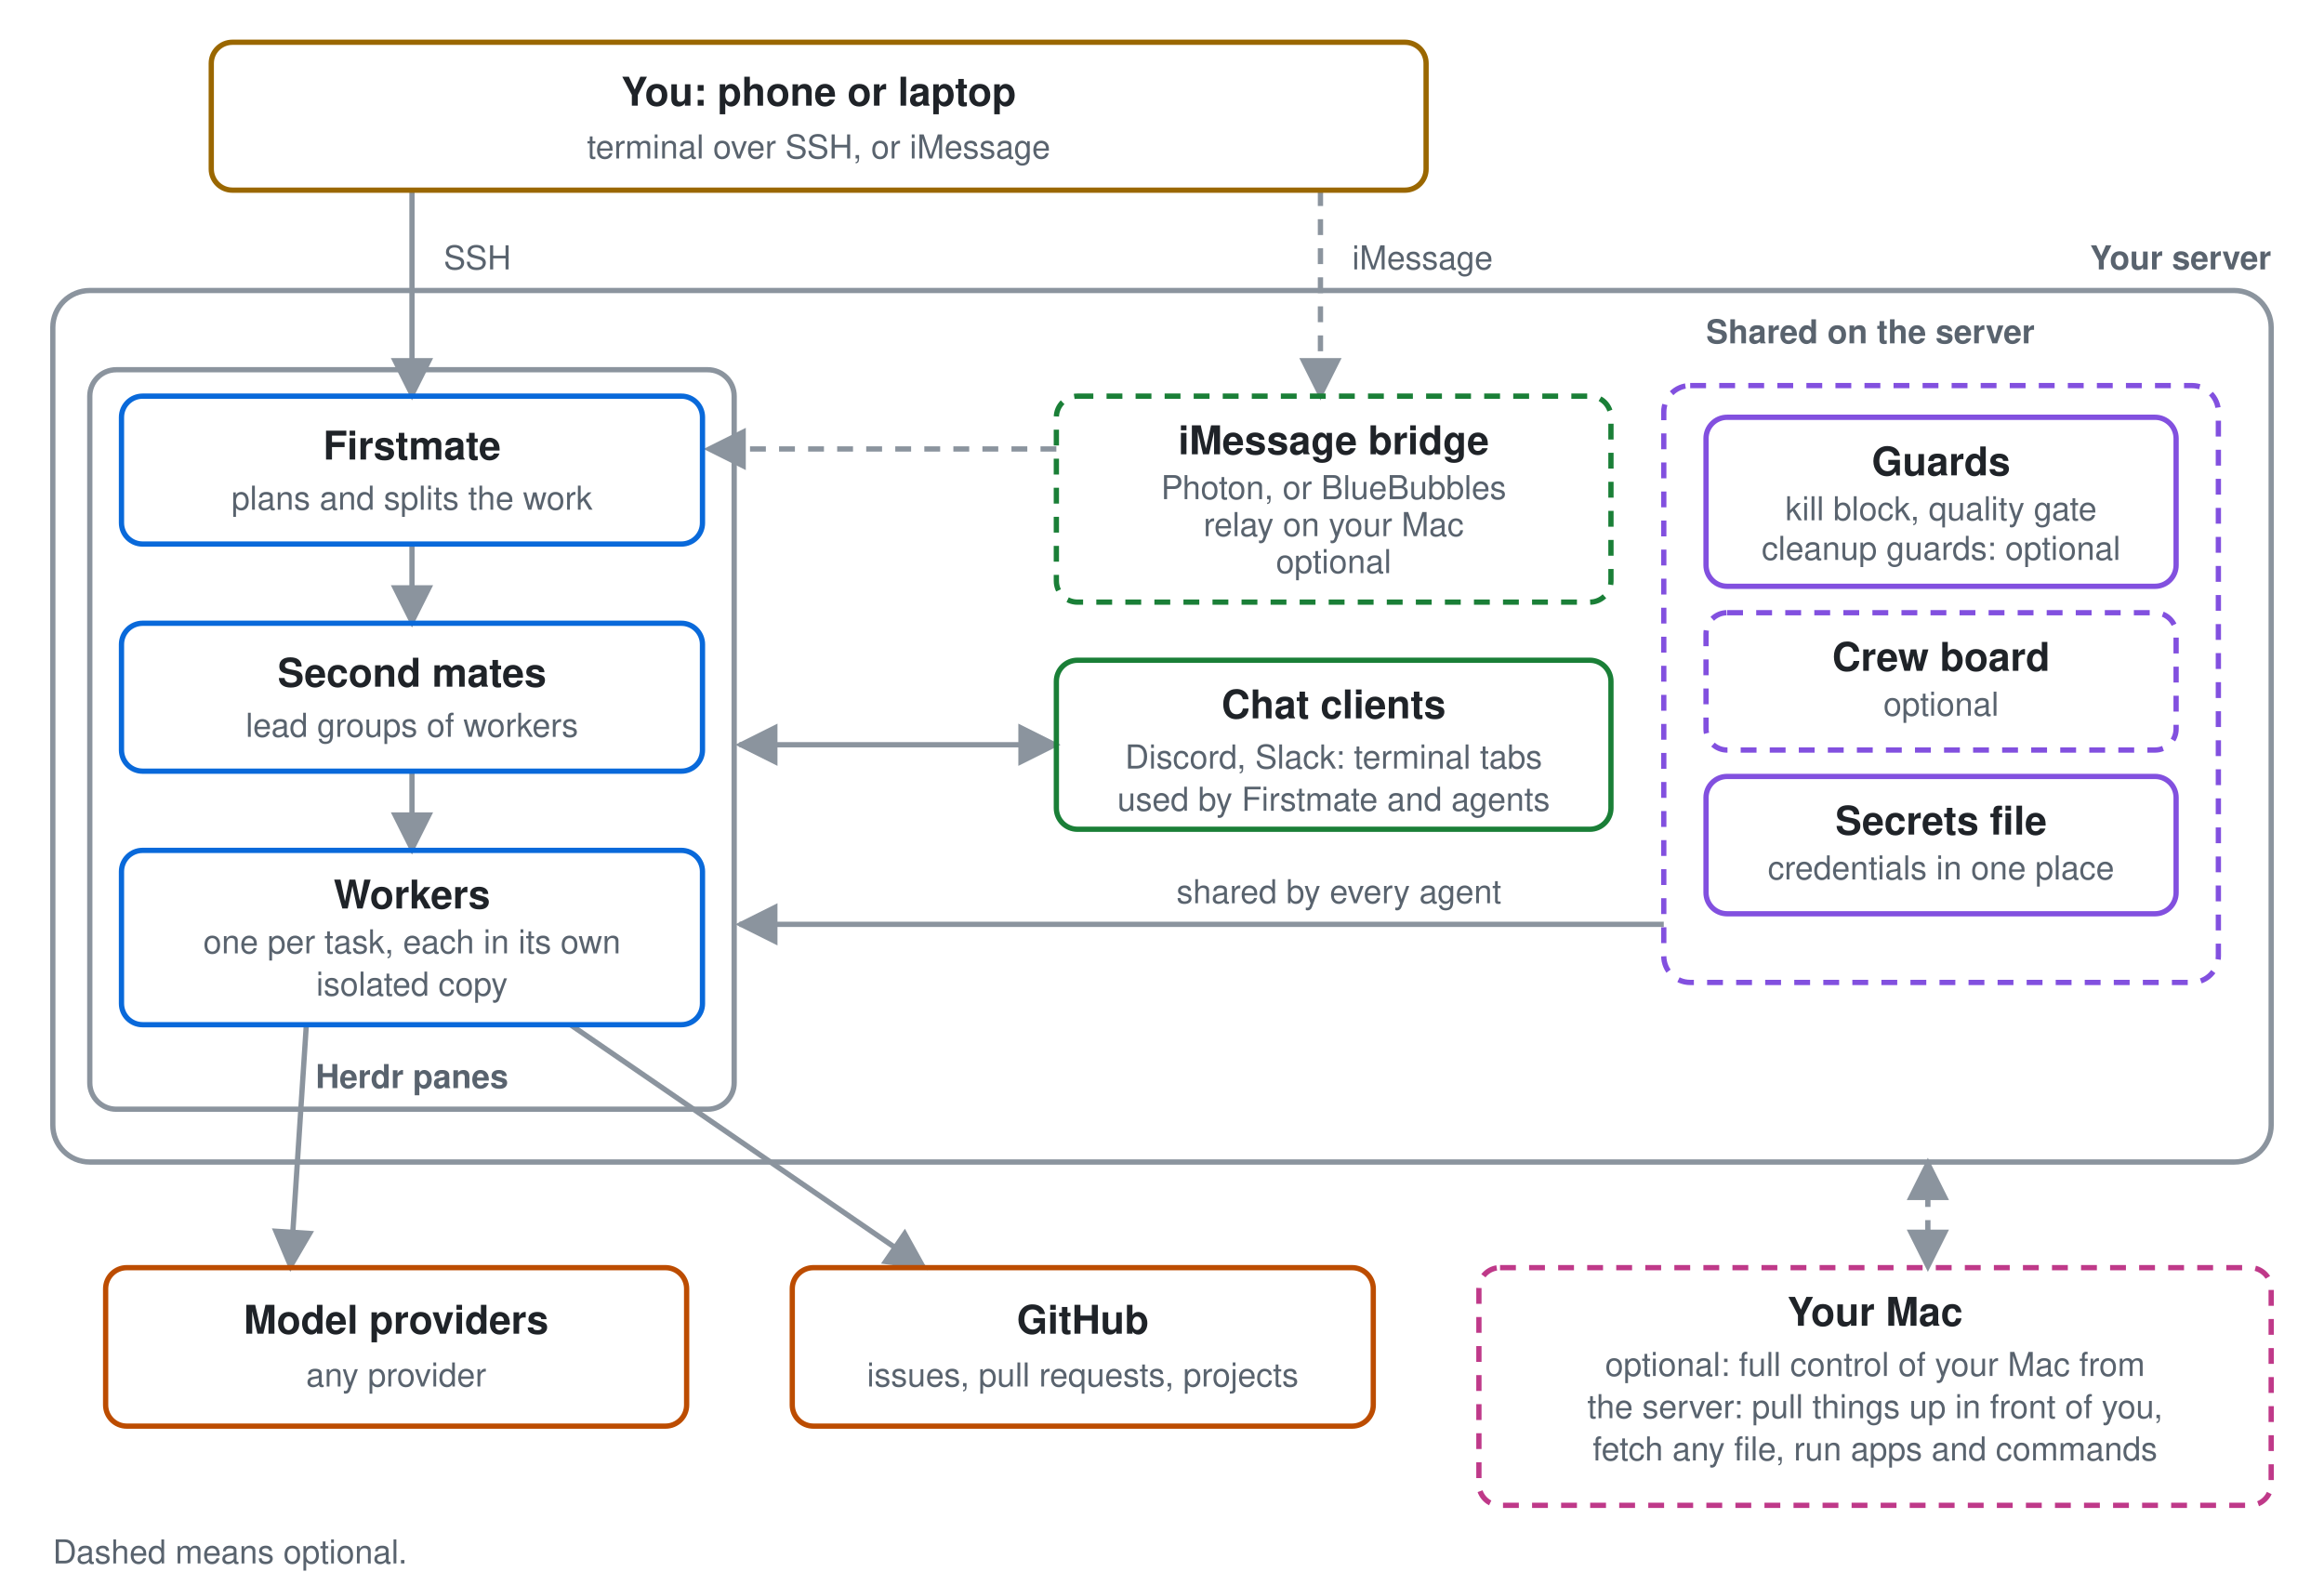
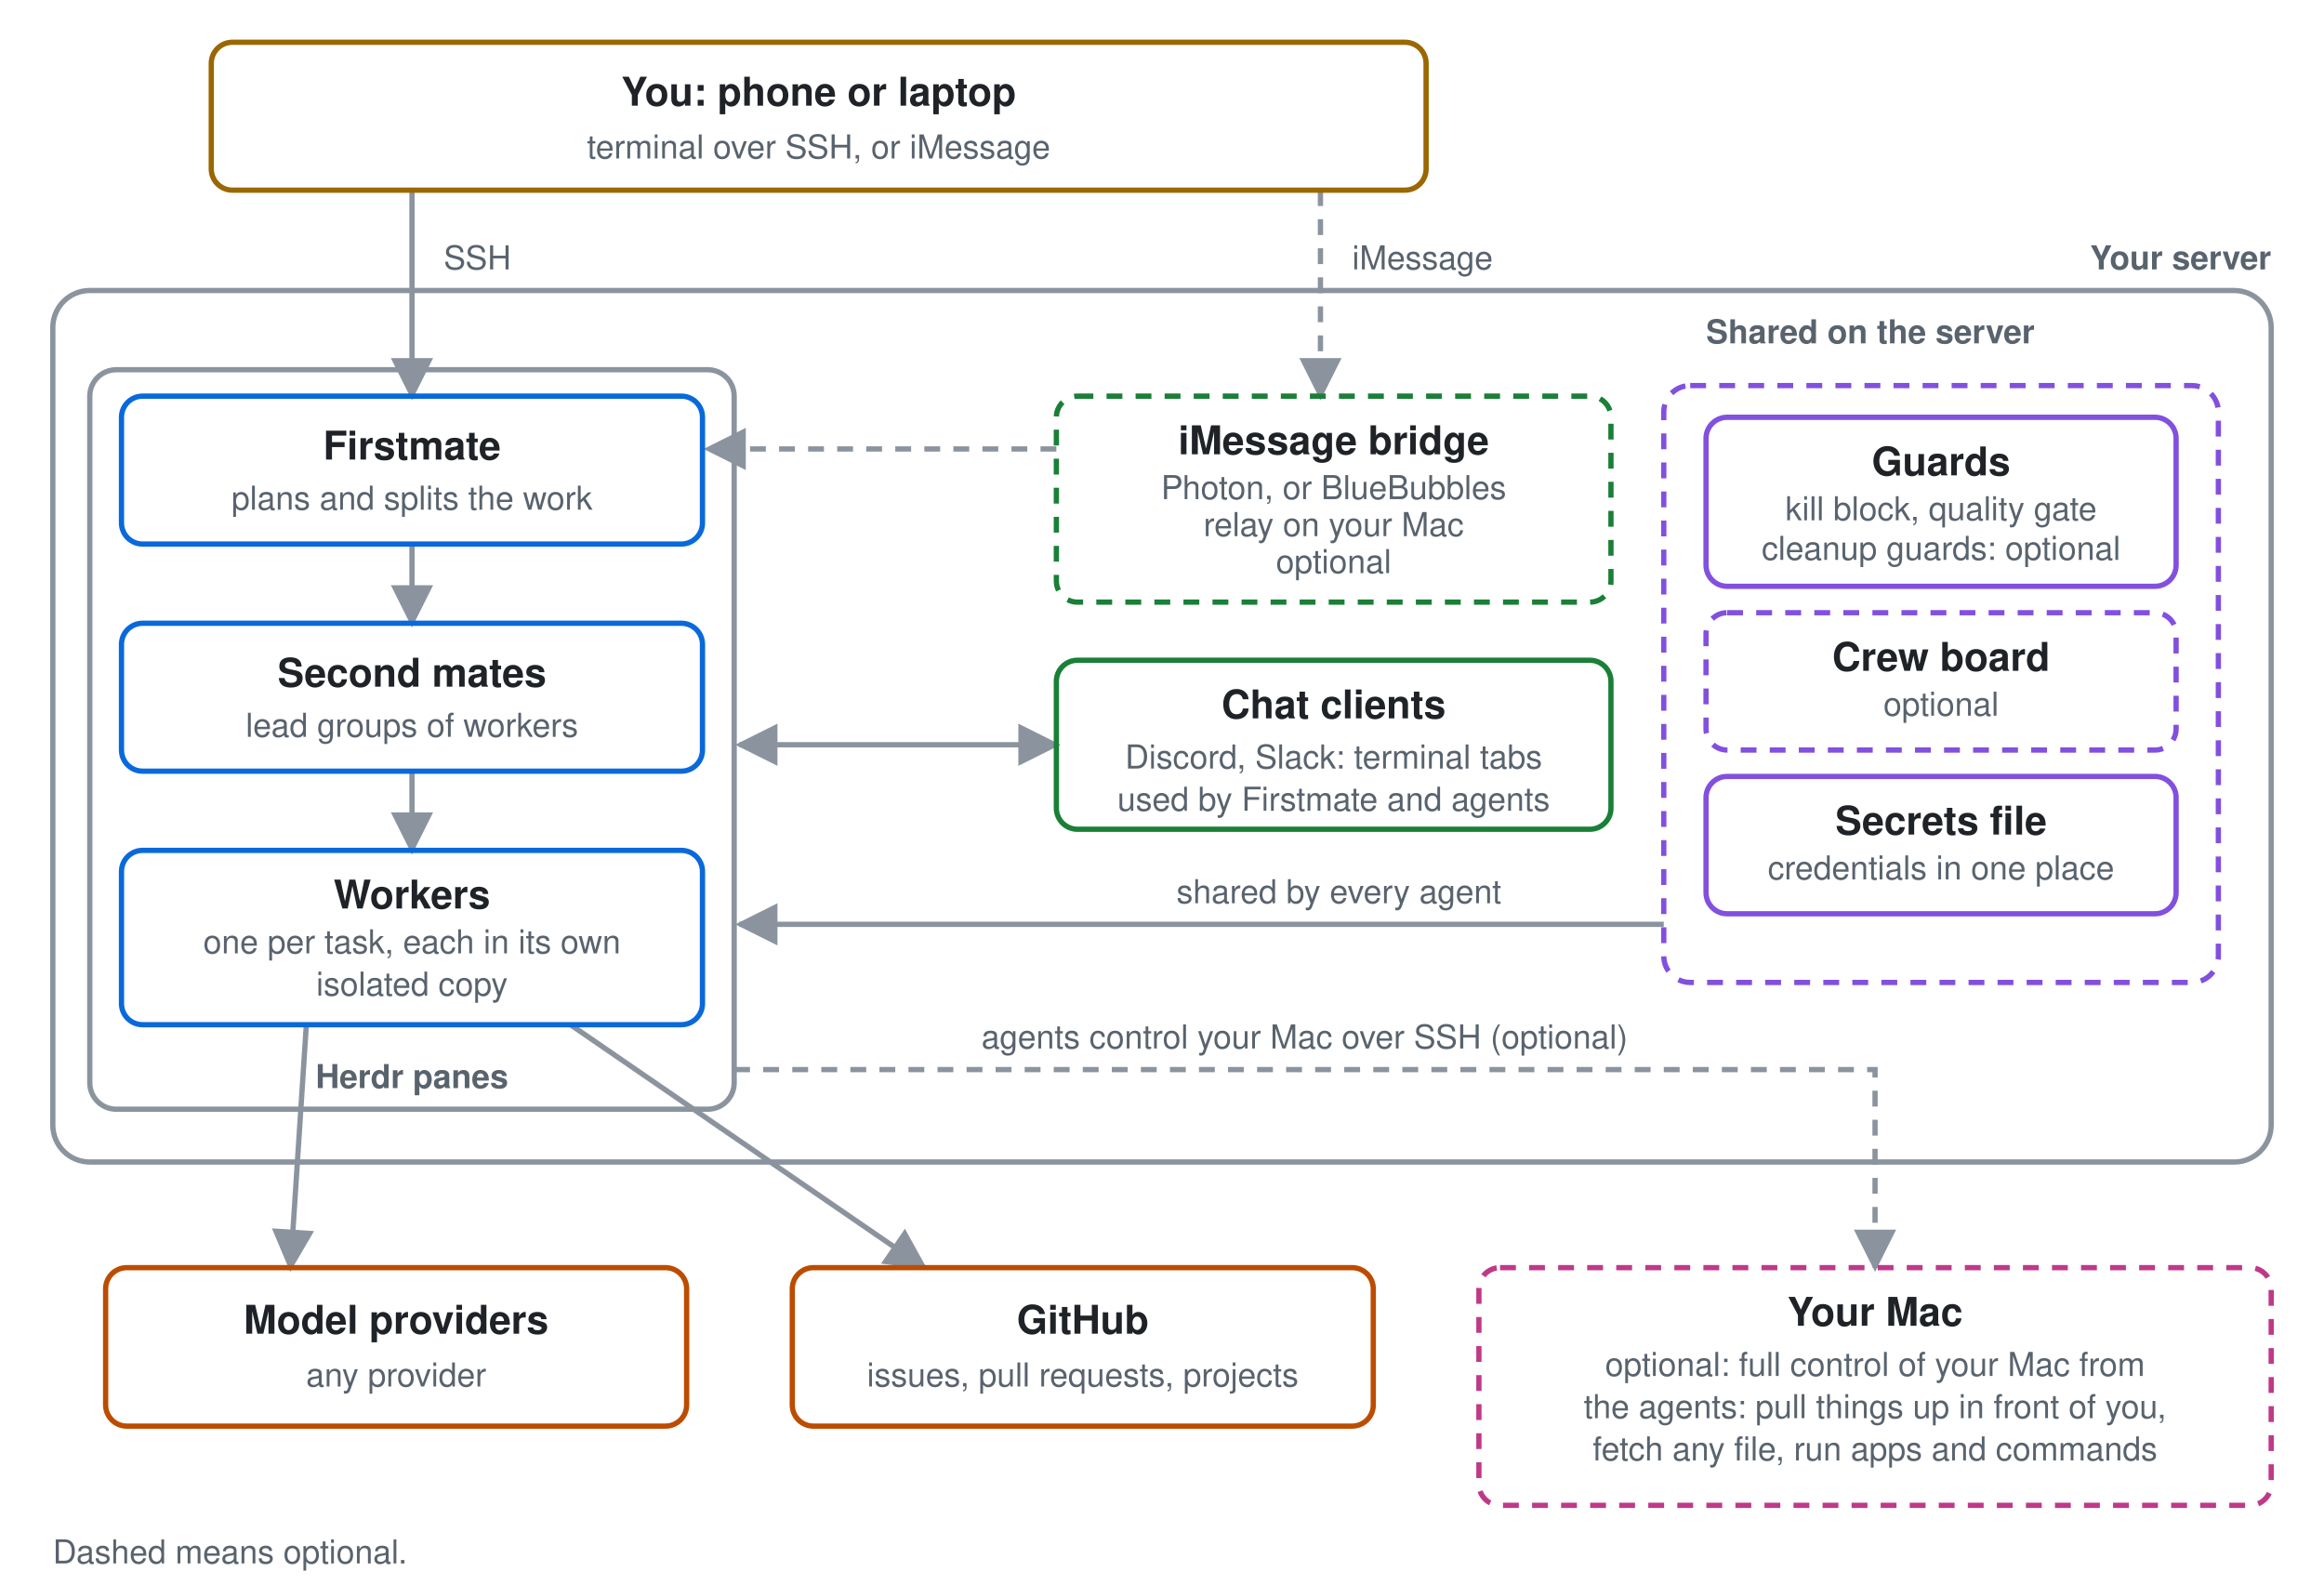
<svg xmlns="http://www.w3.org/2000/svg" viewBox="0 0 880 600" width="880" height="600" role="img" aria-labelledby="t d" font-family="-apple-system, 'Segoe UI', Helvetica, Arial, sans-serif">
  <defs>
    <marker id="a" viewBox="0 0 10 10" refX="9" refY="5" markerWidth="8" markerHeight="8" orient="auto-start-reverse">
      <path d="M0 0L10 5L0 10z" fill="#8b949e" />
    </marker>
  </defs>
  <g stroke="#8b949e" stroke-width="2" fill="none">
    <rect x="20" y="110" width="840" height="330" rx="14" />
    <rect x="630" y="146" width="210" height="226" rx="10" stroke="#8250df" stroke-dasharray="6 5" />
    <path d="M156 72V150" marker-end="url(#a)" />
    <path d="M500 72V150" stroke-dasharray="6 5" marker-end="url(#a)" />
    <path d="M400 170H268" stroke-dasharray="6 5" marker-end="url(#a)" />
    <path d="M400 282H280" marker-start="url(#a)" marker-end="url(#a)" />
    <path d="M156 206V236" marker-end="url(#a)" />
    <path d="M156 292V322" marker-end="url(#a)" />
    <path d="M116 388L110 480" marker-end="url(#a)" />
    <path d="M216 388L350 480" marker-end="url(#a)" />
-     <path d="M730 440V480" stroke-dasharray="6 5" marker-start="url(#a)" marker-end="url(#a)" />
+     <path d="M278 405H710V480" stroke-dasharray="6 5" marker-end="url(#a)" />
    <path d="M630 350H280" marker-end="url(#a)" />
    <rect x="34" y="140" width="244" height="280" rx="10" />
    <rect x="80" y="16" width="460" height="56" rx="8" stroke="#9a6700" />
    <rect x="46" y="150" width="220" height="56" rx="8" stroke="#0969da" />
    <rect x="46" y="236" width="220" height="56" rx="8" stroke="#0969da" />
    <rect x="46" y="322" width="220" height="66" rx="8" stroke="#0969da" />
    <rect x="400" y="150" width="210" height="78" rx="8" stroke="#1a7f37" stroke-dasharray="6 5" />
    <rect x="400" y="250" width="210" height="64" rx="8" stroke="#1a7f37" />
    <rect x="40" y="480" width="220" height="60" rx="8" stroke="#bc4c00" />
    <rect x="300" y="480" width="220" height="60" rx="8" stroke="#bc4c00" />
    <rect x="646" y="158" width="178" height="64" rx="8" stroke="#8250df" />
    <rect x="646" y="232" width="178" height="52" rx="8" stroke="#8250df" stroke-dasharray="6 5" />
    <rect x="646" y="294" width="178" height="52" rx="8" stroke="#8250df" />
    <rect x="560" y="480" width="300" height="90" rx="8" stroke="#bf3989" stroke-dasharray="6 5" />
  </g>
  <g fill="#1f2328" font-size="15" font-weight="600" text-anchor="middle">
    <text x="310" y="40">You: phone or laptop</text>
    <text x="156" y="174">Firstmate</text>
    <text x="156" y="260">Second mates</text>
    <text x="156" y="344">Workers</text>
    <text x="505" y="172">iMessage bridge</text>
    <text x="505" y="272">Chat clients</text>
    <text x="150" y="505">Model providers</text>
    <text x="410" y="505">GitHub</text>
    <text x="735" y="180">Guards</text>
    <text x="735" y="254">Crew board</text>
    <text x="735" y="316">Secrets file</text>
    <text x="710" y="502">Your Mac</text>
  </g>
  <g fill="#59636e" font-size="12.5" text-anchor="middle">
    <text x="310" y="60">terminal over SSH, or iMessage</text>
    <text x="156" y="193">plans and splits the work</text>
    <text x="156" y="279">lead groups of workers</text>
    <text x="156" y="361">one per task, each in its own</text>
    <text x="156" y="377">isolated copy</text>
    <text x="505" y="189">Photon, or BlueBubbles</text>
    <text x="505" y="203">relay on your Mac</text>
    <text x="505" y="217">optional</text>
    <text x="505" y="291">Discord, Slack: terminal tabs</text>
    <text x="505" y="307">used by Firstmate and agents</text>
    <text x="150" y="525">any provider</text>
    <text x="410" y="525">issues, pull requests, projects</text>
    <text x="735" y="197">kill block, quality gate</text>
    <text x="735" y="212">cleanup guards: optional</text>
    <text x="735" y="271">optional</text>
    <text x="735" y="333">credentials in one place</text>
    <text x="710" y="521">optional: full control of your Mac from</text>
-     <text x="710" y="537">the server: pull things up in front of you,</text>
+     <text x="710" y="537">the agents: pull things up in front of you,</text>
    <text x="710" y="553">fetch any file, run apps and commands</text>
  </g>
  <g fill="#59636e" font-size="12.5">
    <text x="860" y="102" font-weight="600" text-anchor="end">Your server</text>
    <text x="646" y="130" font-weight="600">Shared on the server</text>
    <text x="156" y="412" text-anchor="middle" font-weight="600">Herdr panes</text>
    <text x="507" y="342" text-anchor="middle">shared by every agent</text>
+     <text x="494" y="397" text-anchor="middle">agents control your Mac over SSH (optional)</text>
    <text x="168" y="102" text-anchor="start">SSH</text>
    <text x="512" y="102" text-anchor="start">iMessage</text>
  </g>
  <text x="20" y="592" fill="#59636e" font-size="12.5">Dashed means optional.</text>
</svg>
